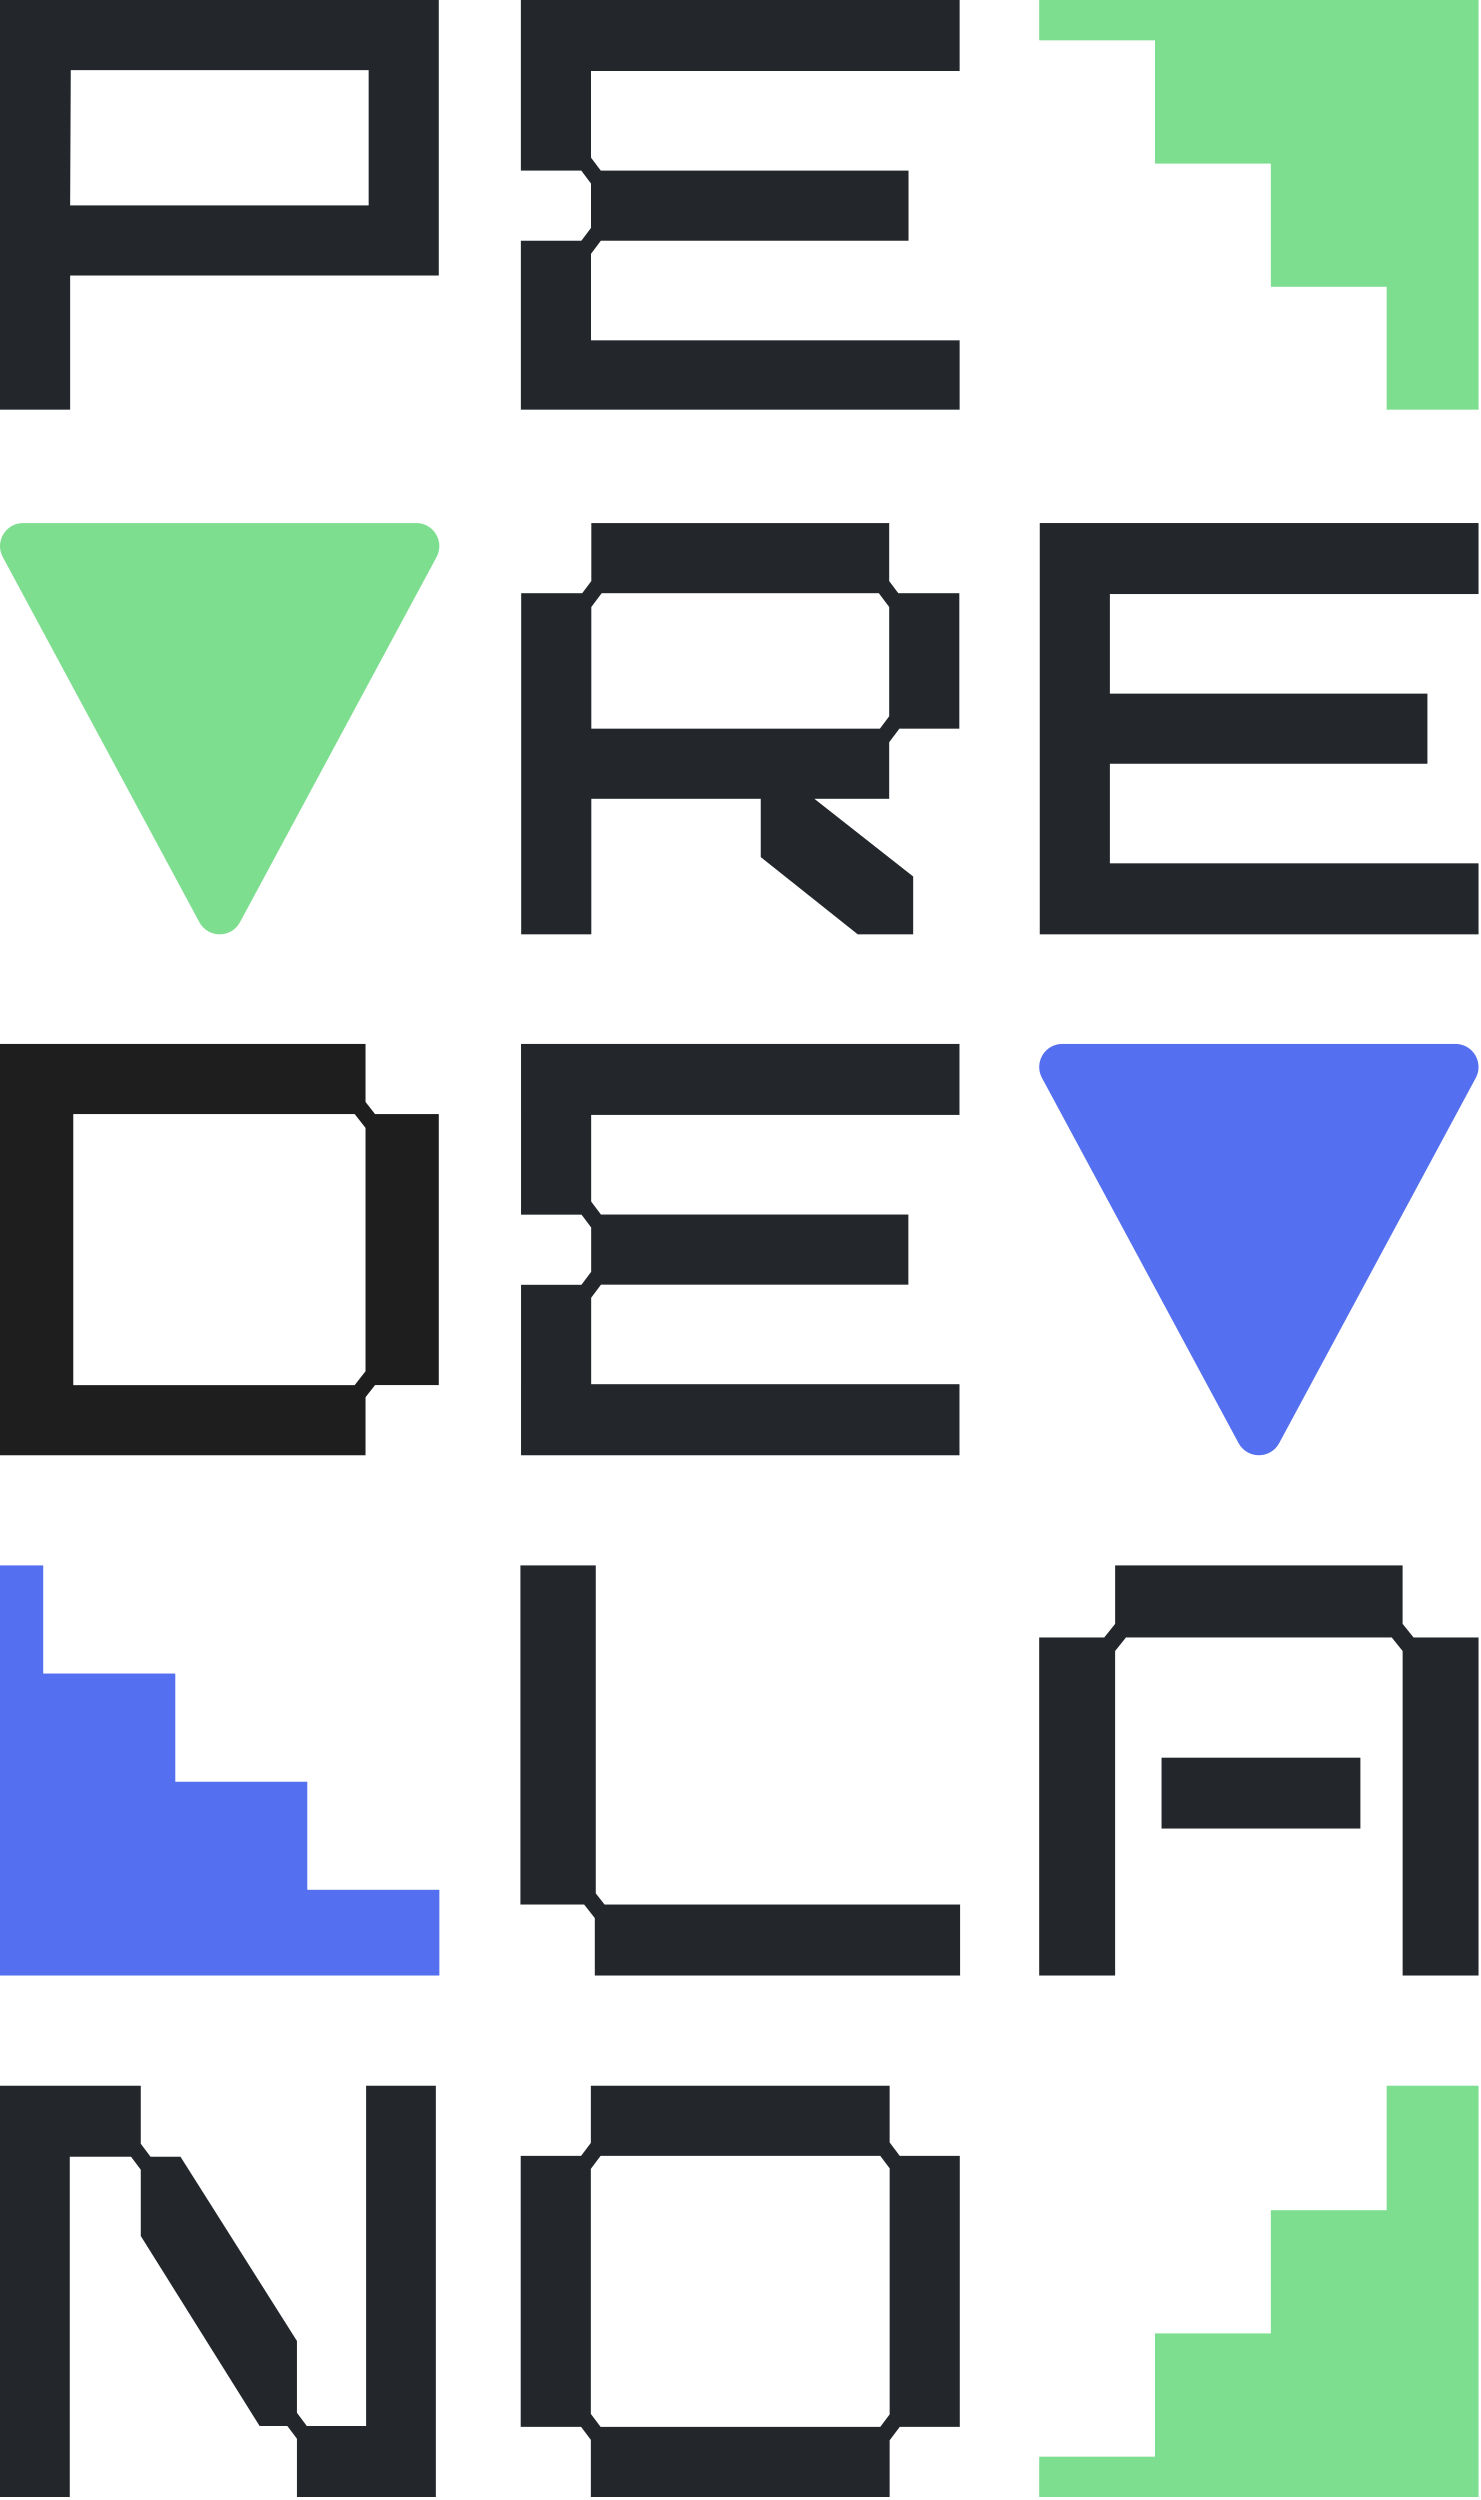
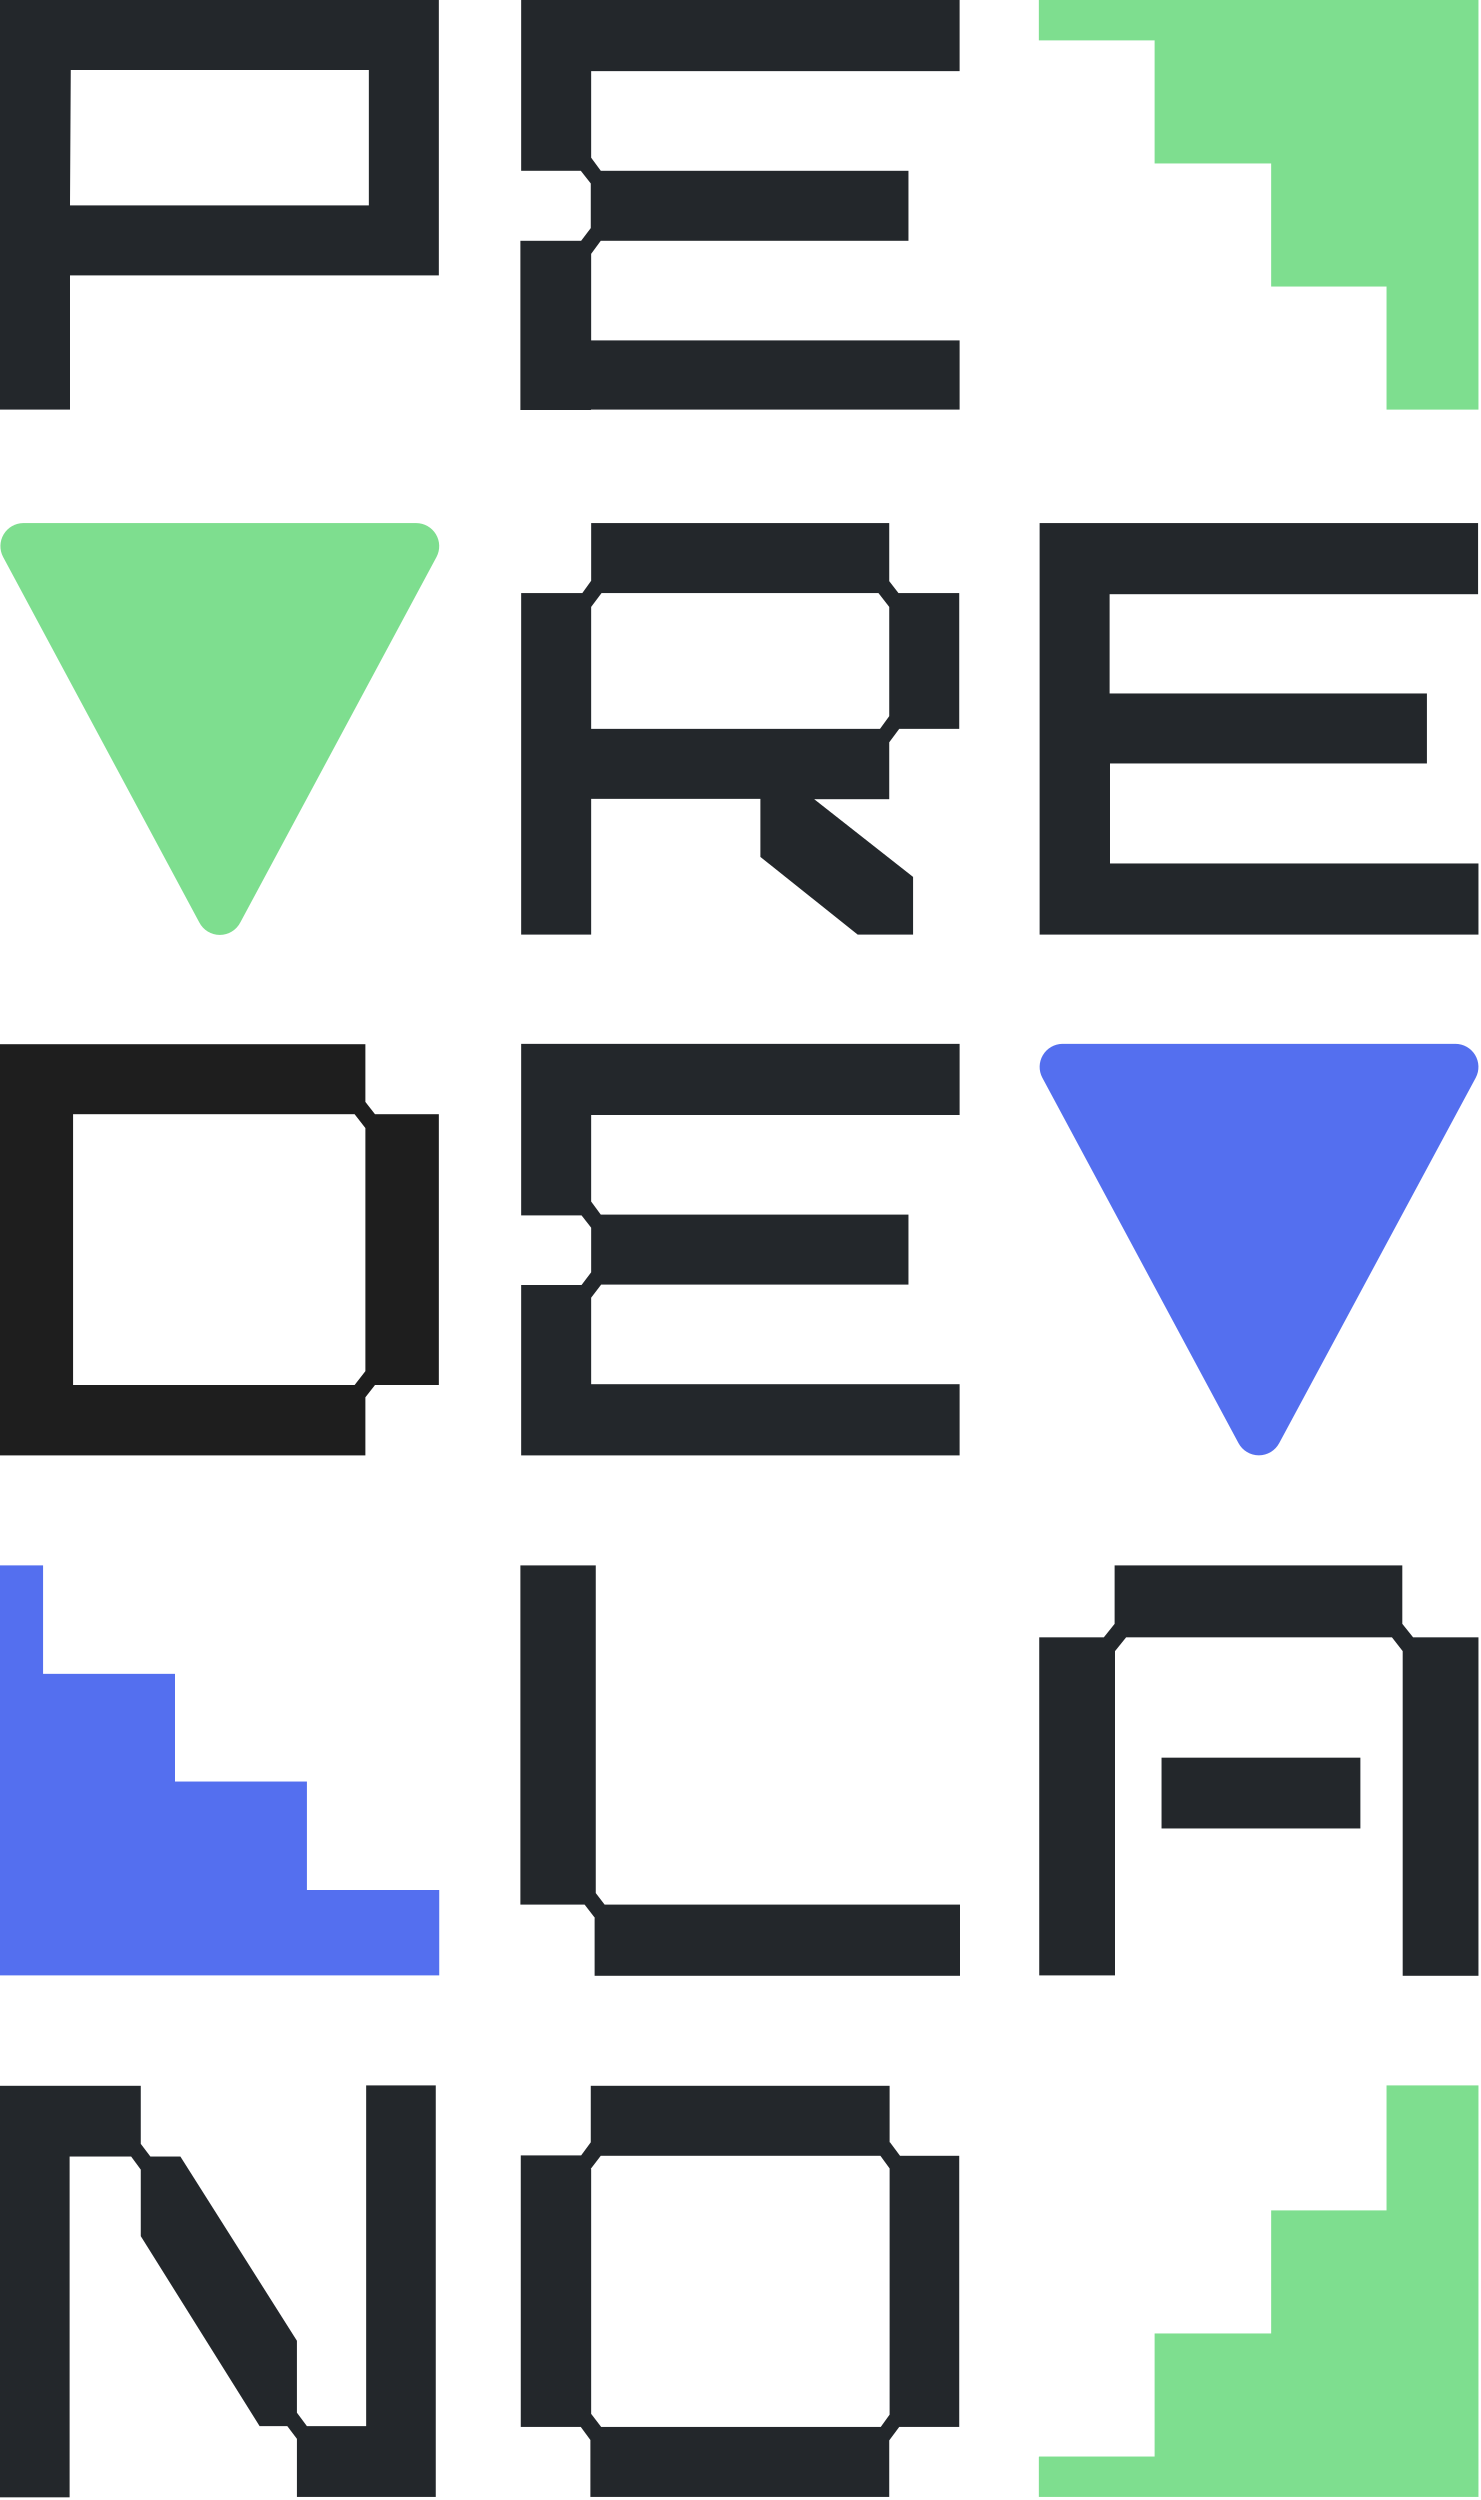
- <svg xmlns="http://www.w3.org/2000/svg" width="385" height="650" viewBox="0 0 385 650" fill="none">
-   <path d="M384.421 425.736V513.642H364.681V429.267L361.851 425.736H292.76L289.931 429.267V513.642H270.189V425.736H287.103L289.931 422.219V407.005H364.681V422.206L367.523 425.736H384.421Z" fill="#23272B" />
-   <path d="M0.001 407.005V513.642H114.231V491.432L114.124 491.345H79.895V463.315L79.805 463.243H45.575V435.213L45.47 435.126H11.239V407.005H11.149H0.001Z" fill="#546FEF" />
-   <path d="M154.649 498.707V513.642H249.625V495.182H157.186L154.903 492.279V407.005H135.307V495.182H151.876L154.649 498.707Z" fill="#23272B" />
-   <path d="M113.516 144.817L62.408 239.754C60.148 243.985 54.083 243.985 51.823 239.754L0.715 144.817C-1.42 140.82 1.476 135.99 6.008 135.99H108.224C112.755 135.99 115.651 140.82 113.516 144.817Z" fill="#7EDE8F" />
-   <path d="M384.421 242.928V224.466H288.571V198.577H371.131V180.342H288.571V154.451H384.421V135.99H270.336V242.928H288.571H384.421Z" fill="#23272B" />
-   <path d="M153.741 189.459V157.825L156.444 154.225H228.486L231.188 157.825V186.235L228.767 189.459H153.741ZM153.741 207.694H197.793V222.847L223.006 242.928H237.426V227.892L211.742 207.694H231.188V192.983L233.836 189.459H249.424V154.225H233.553L231.188 151.077V135.99H153.741V151.077L151.376 154.225H135.506V242.928H153.741V207.694Z" fill="#23272B" />
-   <path d="M383.707 280.247L332.599 375.189C330.339 379.42 324.274 379.42 322.014 375.189L270.906 280.247C268.771 276.25 271.667 271.42 276.198 271.42H378.414C382.945 271.42 385.841 276.25 383.707 280.247Z" fill="#546FEF" />
-   <path d="M135.467 378.362H249.466V359.897H153.702V337.419L156.264 334.008H236.177V315.772H156.237L153.702 312.398V289.882H249.466V271.42H135.465V289.882H135.467V315.81H151.197L153.702 319.146V330.67L151.168 334.045H135.467V359.897H135.465V378.362H135.467Z" fill="#23272B" />
-   <path d="M19.05 289.66H92.214L95.036 293.26V356.527L92.214 360.127H19.05V289.66ZM95.038 378.362V363.275L97.508 360.125H114.086V289.66H97.507L95.038 286.51V271.42H0.001V378.362H19.05H95.038Z" fill="#1E1E1E" />
-   <path d="M270.191 649.226H384.42L384.422 542.288H360.532V574.656H330.5L330.422 574.74V606.688H300.392L300.299 606.787V638.736H270.269L270.191 638.821V649.226Z" fill="#7EDE8F" />
-   <path d="M153.62 563.898L156.153 560.523H228.865L231.31 563.779V627.733L228.865 630.989H156.153L153.62 627.615V563.898ZM231.31 557.03V542.288H153.62V557.149L151.086 560.523H135.384V630.989H151.086L153.62 634.364V649.224H231.31V634.483L233.932 630.989H249.545V560.523H233.932L231.31 557.03Z" fill="#23272B" />
-   <path d="M95.186 630.764H79.781L77.205 627.333V608.649L46.926 560.749H39.134L36.6 557.375V542.288H0.001V649.226H18.141V560.749H34.067L36.6 564.123V581.356L67.498 630.764H74.713L77.205 634.082V649.226H113.325V542.288H95.186V630.764Z" fill="#23272B" />
-   <path d="M153.659 106.519H249.508V88.478H153.659V66L156.222 62.587H236.219V44.352H156.193L153.659 40.977V18.461H249.508V0.001H135.424V44.352H151.126L153.659 47.726V59.251L151.155 62.587H135.424V106.519H140.698H153.659Z" fill="#23272B" />
-   <path d="M270.191 1.52588e-05H384.422V106.518H360.532V74.569H330.5L330.422 74.486V42.537H300.392L300.299 42.438V10.489H270.269L270.191 10.405V1.52588e-05Z" fill="#7EDE8F" />
-   <path d="M95.851 53.398H18.238L18.402 18.237H95.851V53.398ZM0.001 0.001V106.519H18.238V71.634H114.086V0.001H0.001Z" fill="#23272B" />
-   <path d="M302 475.425H353.705V457H302V475.425Z" fill="#23272B" />
+ <svg xmlns="http://www.w3.org/2000/svg" fill="none" viewBox="0 0 385 650">
+   <path fill="#23272B" d="M384.4 425.7v88h-19.7v-84.4l-2.8-3.6h-69.1l-2.9 3.6v84.3h-19.7v-87.9H287l2.8-3.5V407h74.8v15.2l2.8 3.5h17Z" />
+   <path fill="#546FEF" d="M0 407v106.6h114.2v-22.2H79.8v-28.2H45.5v-28H11.2V407H0Z" />
+   <path fill="#23272B" d="M154.6 498.7v15h95v-18.5h-92.4l-2.3-3V407h-19.6v88.2H152l2.7 3.5Z" />
+   <path fill="#7EDE8F" d="m113.5 144.8-51 95a6 6 0 0 1-10.7 0l-51-95A6 6 0 0 1 6 136h102.2a6 6 0 0 1 5.3 8.8Z" />
+   <path fill="#23272B" d="M384.4 243v-18.5h-95.8v-26H371v-18.2h-82.5v-25.8h95.8V136h-114v107h114ZM153.7 189.5v-31.7l2.7-3.6h72l2.8 3.6v28.4l-2.4 3.3h-75Zm0 18.2h44v15.1L223 243h14.4v-15l-25.7-20.2h19.5V193l2.6-3.5h15.6v-35.3h-15.8l-2.4-3.1V136h-77.5v15l-2.3 3.2h-15.9V243h18.2v-35.2Z" />
+   <path fill="#546FEF" d="m383.7 280.2-51.1 95a6 6 0 0 1-10.6 0l-51-95a6 6 0 0 1 5.2-8.8h102.2a6 6 0 0 1 5.3 8.8Z" />
+   <path fill="#23272B" d="M135.5 378.4h114v-18.5h-95.8v-22.5l2.6-3.4h79.9v-18.2h-80l-2.5-3.4v-22.5h95.8v-18.5h-114V316h15.7l2.5 3.2v11.6l-2.5 3.3h-15.7v44.4Z" />
+   <path fill="#1E1E1E" d="M19 289.7h73.2l2.8 3.6v63.2l-2.8 3.6H19v-70.4Zm76 88.7v-15.1l2.5-3.2h16.6v-70.4H97.5l-2.5-3.2v-15H0v106.9h95Z" />
+   <path fill="#7EDE8F" d="M270.2 649.2h114.2v-107h-23.9v32.5h-30v32H300.2v32h-30l-.1.1v10.4Z" />
+   <path fill="#23272B" d="m153.6 563.9 2.6-3.4h72.7l2.4 3.3v64L229 631h-72.7l-2.6-3.4V564Zm77.7-6.9v-14.7h-77.7V557l-2.5 3.4h-15.7V631H151l2.5 3.4v14.8h77.7v-14.7l2.6-3.5h15.6v-70.5H234l-2.6-3.5ZM95.2 630.8H79.8l-2.6-3.5v-18.7l-30.3-47.9h-7.8l-2.5-3.3v-15.1H0v107h18.1v-88.6h16l2.5 3.4v17.3l30.9 49.4h7.2l2.5 3.3v15.1h36.1v-107H95.2v88.6ZM153.7 106.5h95.8v-18h-95.8V66l2.5-3.4h80V44.4h-80l-2.5-3.4V18.5h95.8V0h-114v44.4H151l2.6 3.3v11.6l-2.5 3.3h-15.8v44h18.3Z" />
+   <path fill="#7EDE8F" d="M270.2 0h114.2v106.5h-23.9v-32h-30v-32H300.2v-32h-30.1V0Z" />
+   <path fill="#23272B" d="M95.9 53.4H18.2l.2-35.2h77.5v35.2ZM0 0v106.5h18.2V71.6h95.9V0H0ZM302 475.4h51.7V457H302v18.4Z" />
</svg>
